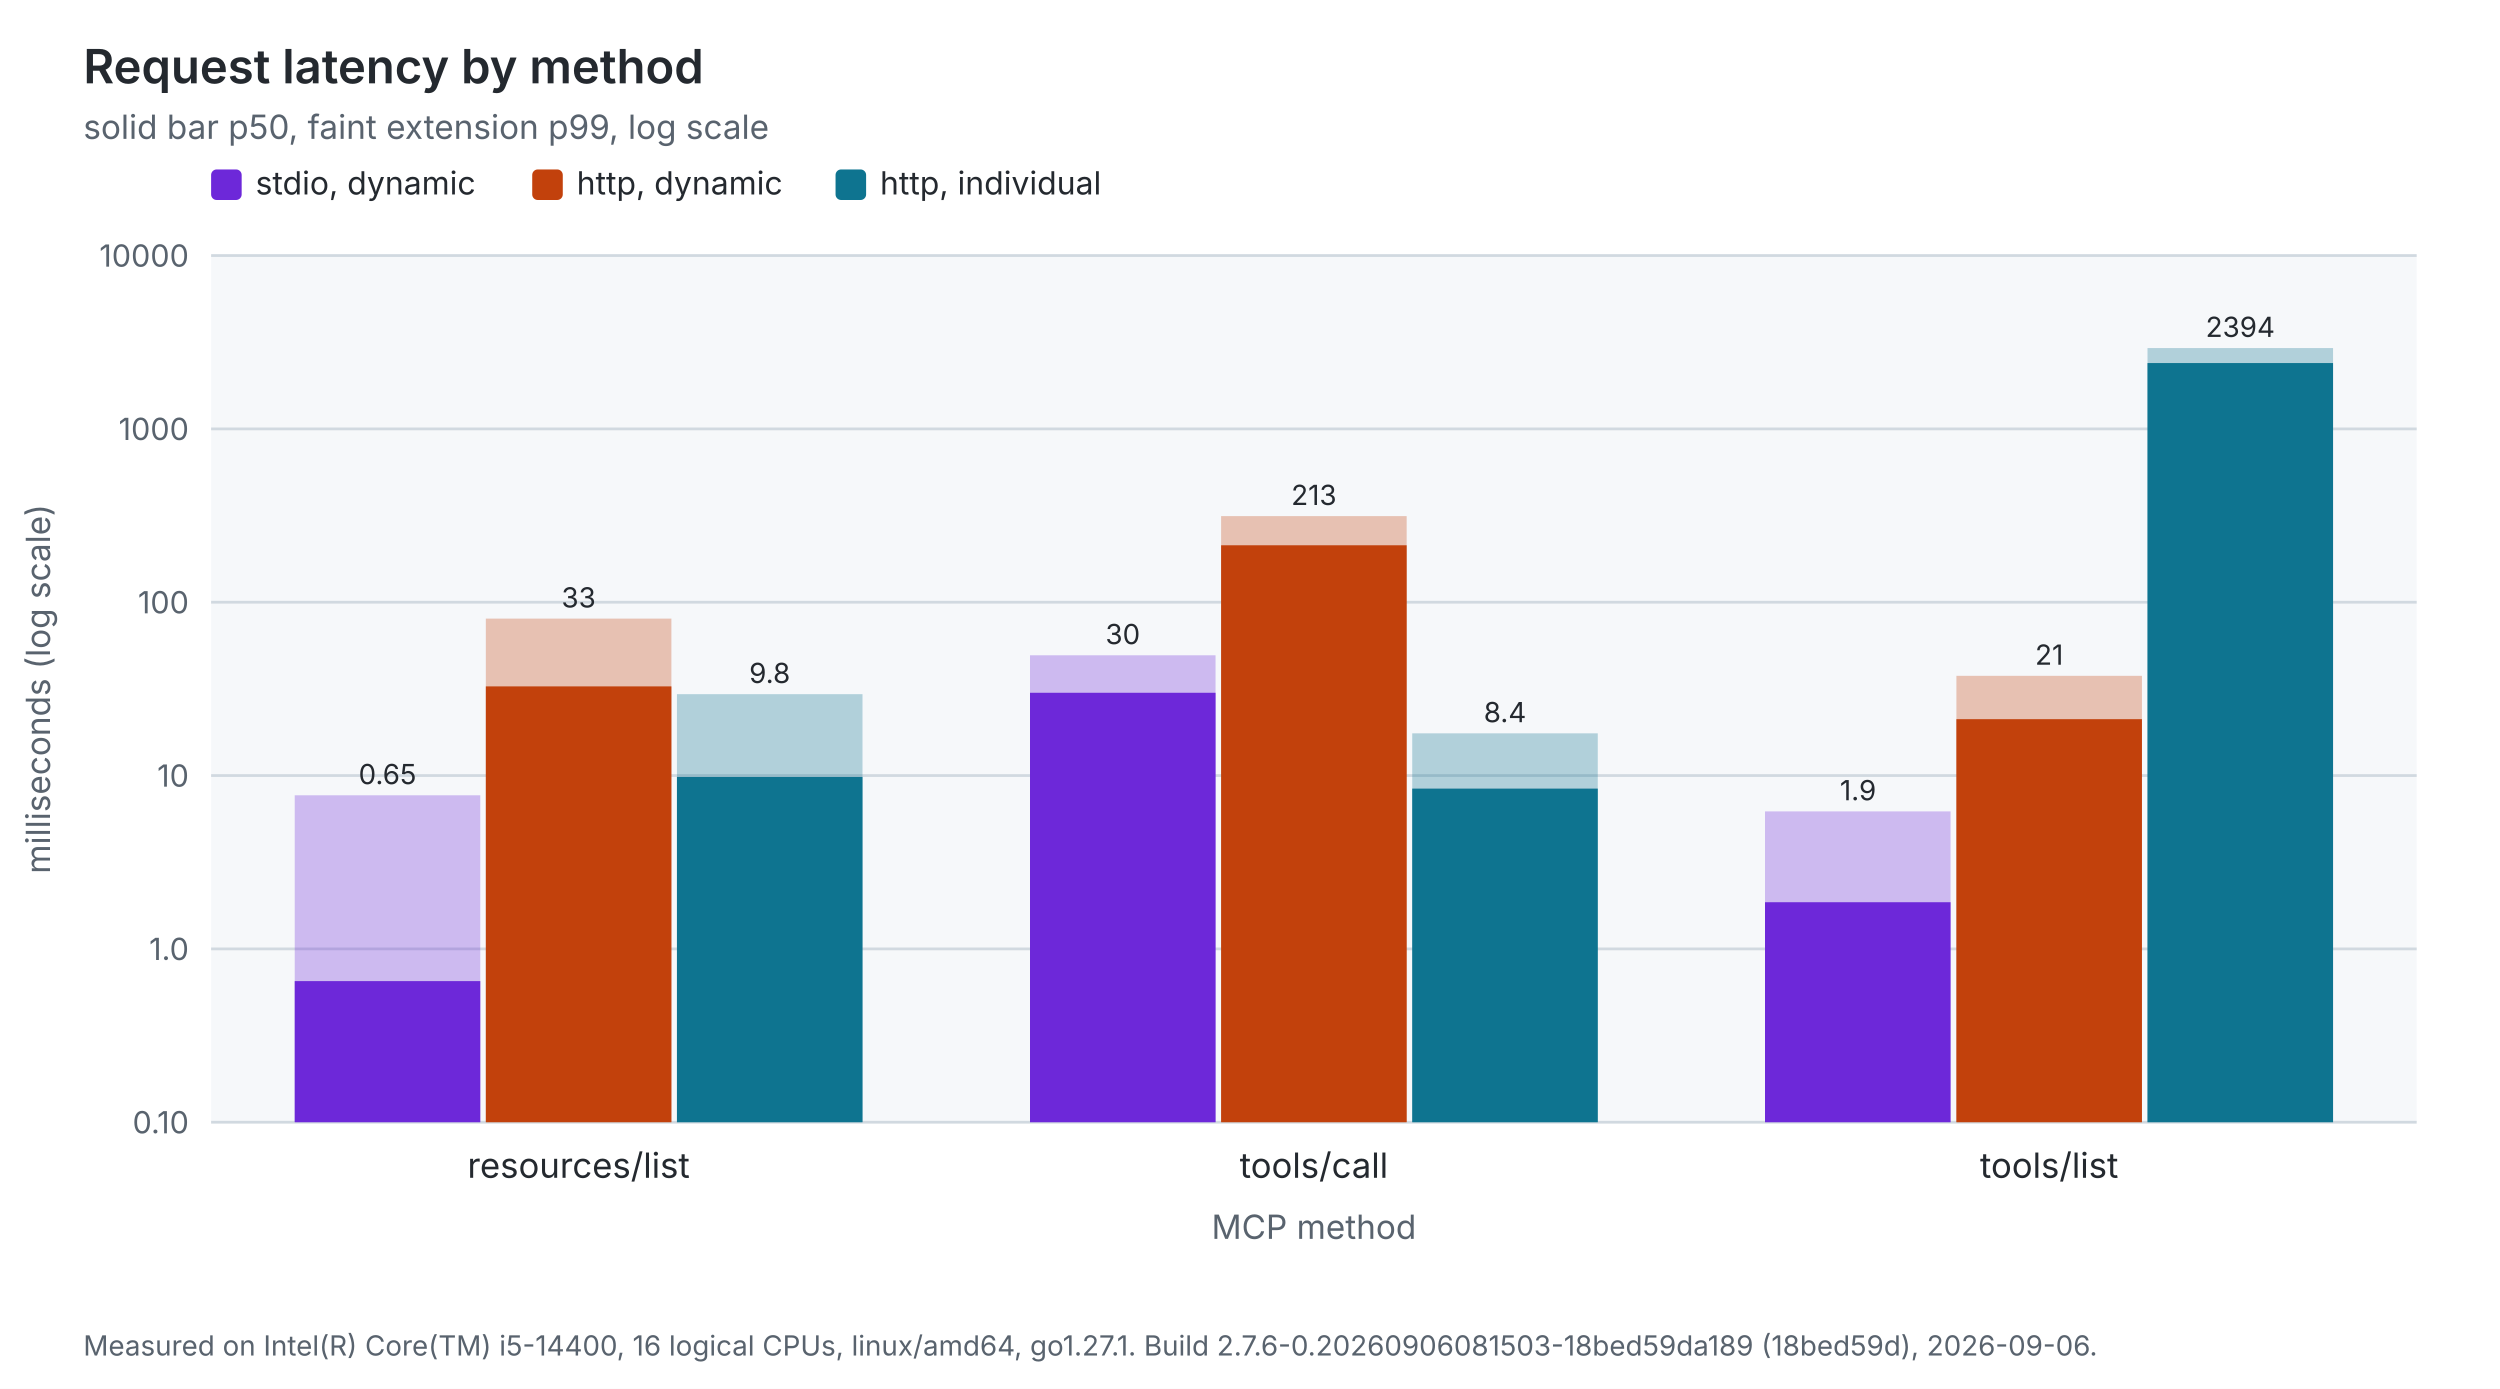
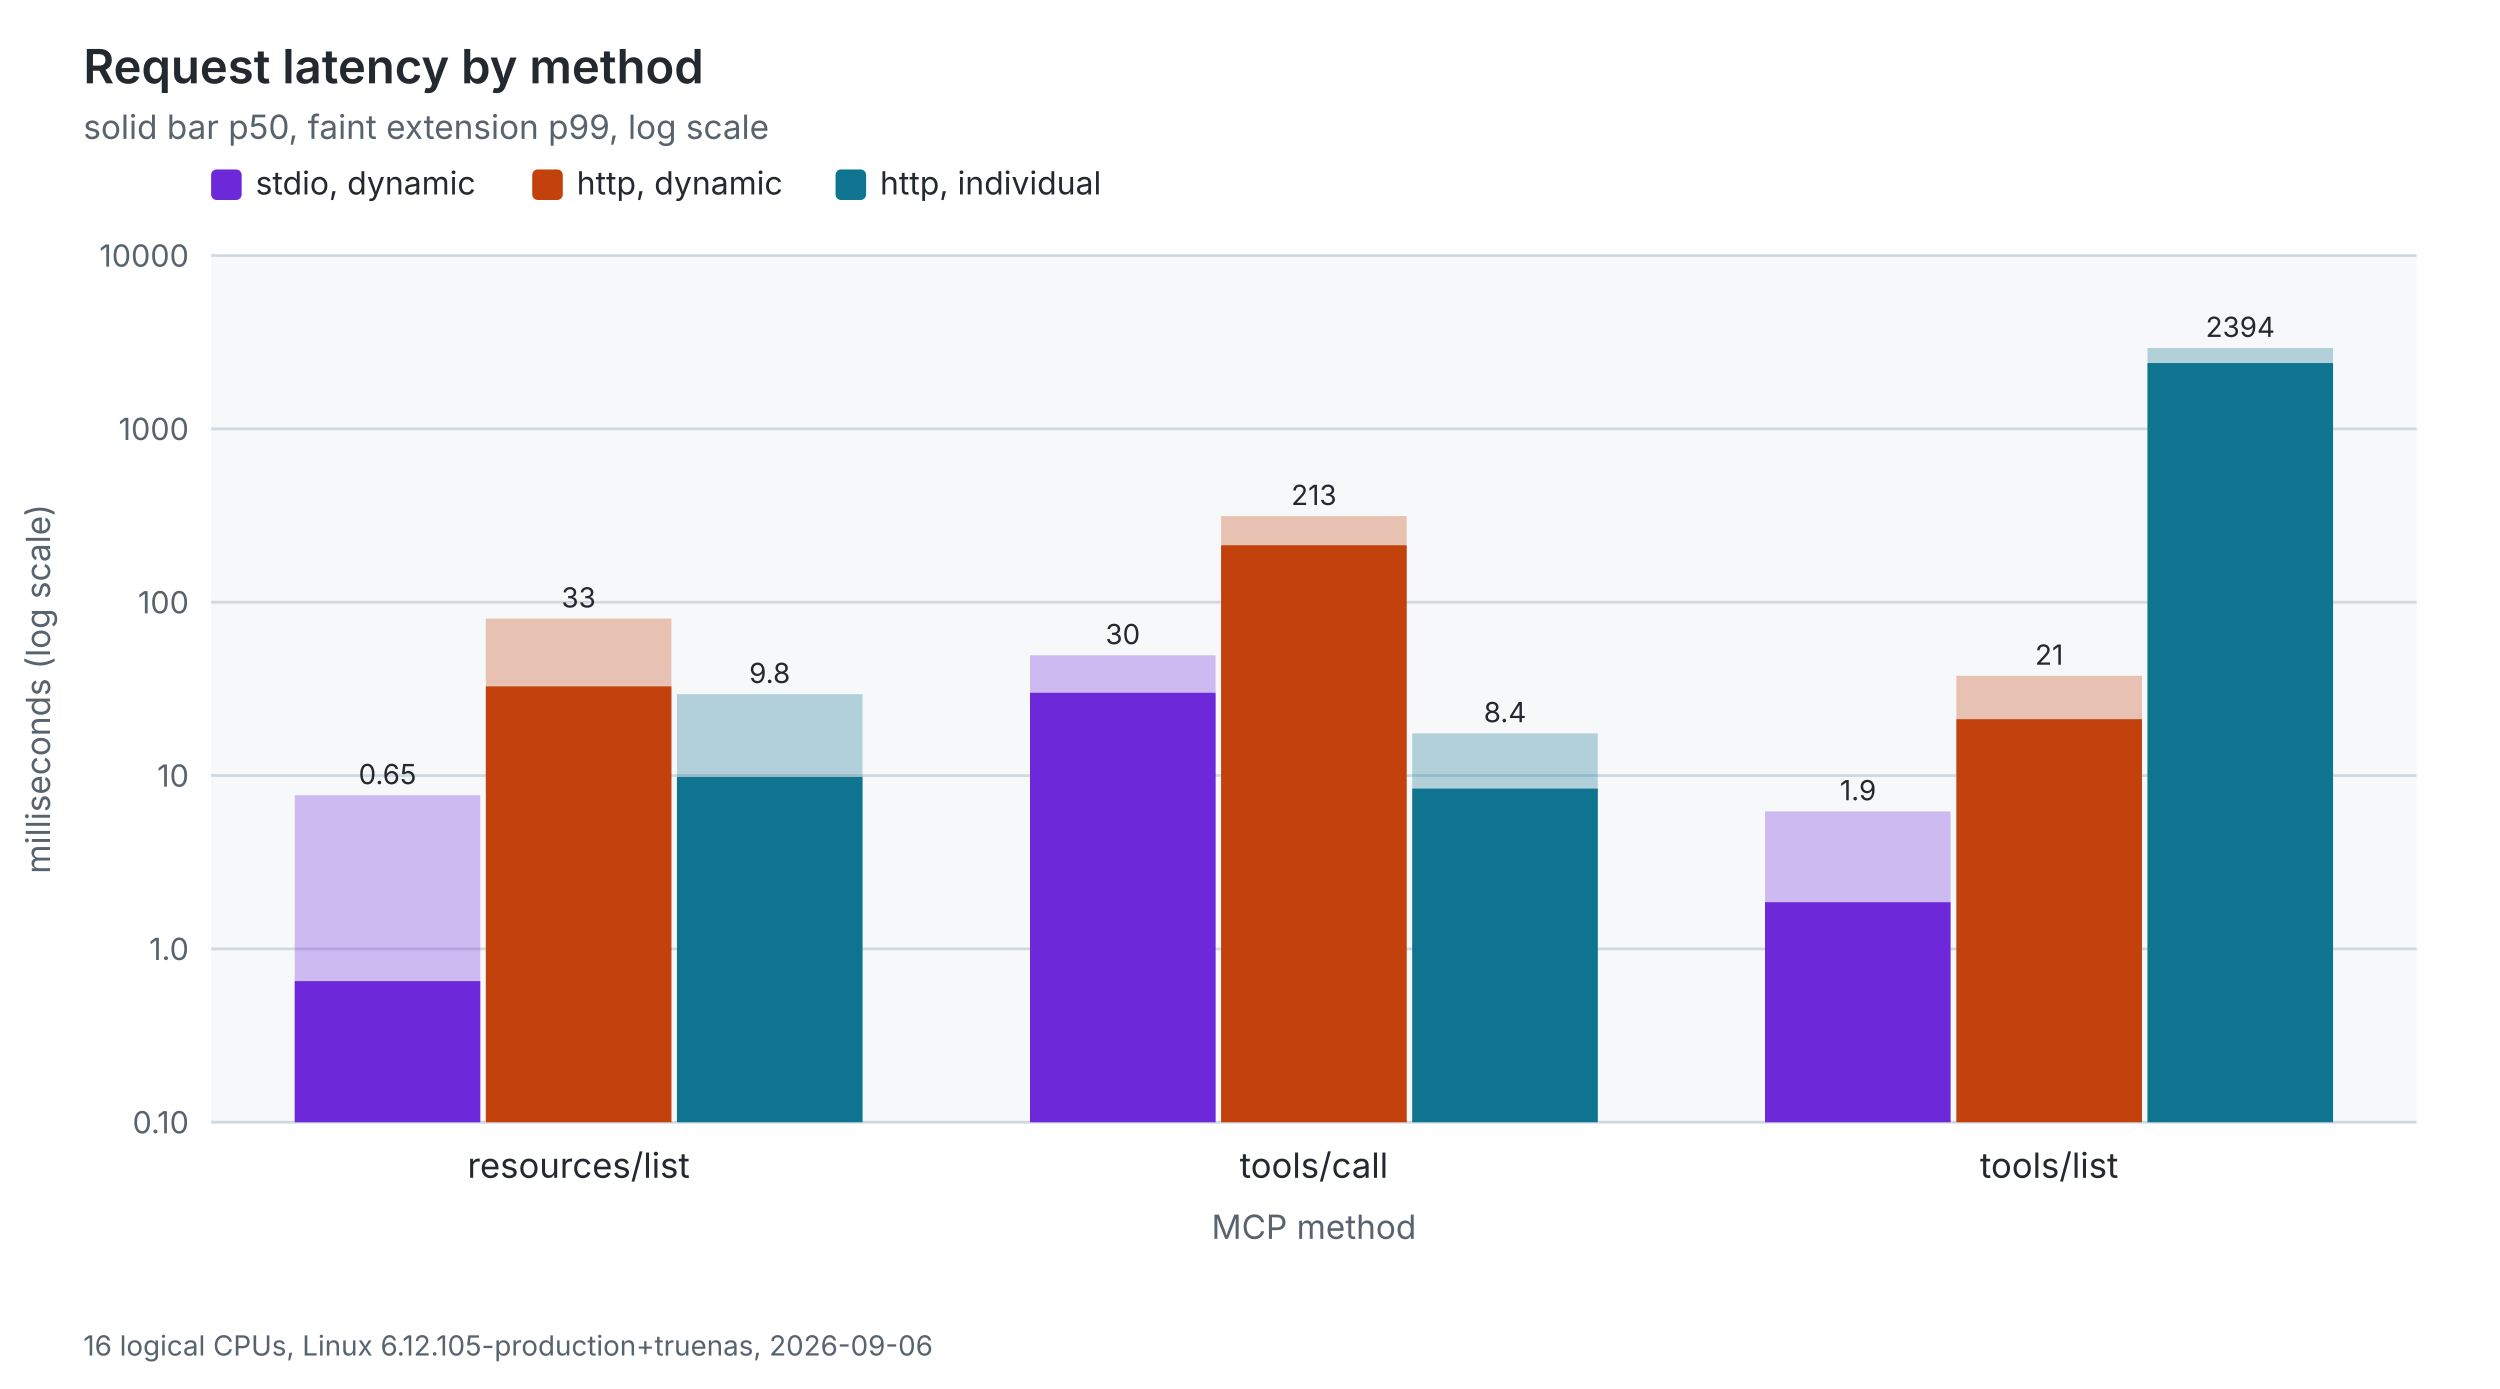
- <svg xmlns="http://www.w3.org/2000/svg" viewBox="0 0 900 500" width="900" height="500" role="img" aria-label="Request latency by method. solid bar p50, faint extension p99, log scale. Measured on Intel(R) Core(TM) i5-14400, 16 logical CPUs, linux/amd64, go1.27.1. Build 2.7.6-0.20260906081503-18bed59da189 (18bed59d), 2026-09-06.">
+ <svg xmlns="http://www.w3.org/2000/svg" viewBox="0 0 900 500" width="900" height="500" role="img" aria-label="Request latency by method. solid bar p50, faint extension p99, log scale. 16 logical CPUs, Linux 6.12.105-production+truenas, 2026-09-06">
  <rect width="900" height="500" fill="#ffffff" />
  <text x="30" y="30" font-family="ui-sans-serif,system-ui,-apple-system,Segoe UI,sans-serif" font-size="17" font-weight="600" fill="#24292f">Request latency by method</text>
  <text x="30" y="50" font-family="ui-sans-serif,system-ui,-apple-system,Segoe UI,sans-serif" font-size="12" fill="#59636e">solid bar p50, faint extension p99, log scale</text>
  <rect x="76" y="92" width="794" height="312" fill="#f6f8fa" />
  <rect x="76.0" y="61.0" width="11" height="11" rx="2" fill="#6d28d9" />
  <text x="92.0" y="70.0" font-family="ui-sans-serif,system-ui,-apple-system,Segoe UI,sans-serif" font-size="11.5" fill="#24292f">stdio, dynamic</text>
  <rect x="191.6" y="61.0" width="11" height="11" rx="2" fill="#c2410c" />
  <text x="207.6" y="70.0" font-family="ui-sans-serif,system-ui,-apple-system,Segoe UI,sans-serif" font-size="11.5" fill="#24292f">http, dynamic</text>
  <rect x="300.8" y="61.0" width="11" height="11" rx="2" fill="#0e7490" />
  <text x="316.8" y="70.0" font-family="ui-sans-serif,system-ui,-apple-system,Segoe UI,sans-serif" font-size="11.5" fill="#24292f">http, individual</text>
  <line x1="76" y1="404.0" x2="870" y2="404.0" stroke="#d1d9e0" stroke-width="1" />
  <text x="68" y="408.0" font-family="ui-sans-serif,system-ui,-apple-system,Segoe UI,sans-serif" font-size="11" text-anchor="end" fill="#59636e">0.10</text>
  <line x1="76" y1="341.6" x2="870" y2="341.6" stroke="#d1d9e0" stroke-width="1" />
  <text x="68" y="345.6" font-family="ui-sans-serif,system-ui,-apple-system,Segoe UI,sans-serif" font-size="11" text-anchor="end" fill="#59636e">1.0</text>
  <line x1="76" y1="279.2" x2="870" y2="279.2" stroke="#d1d9e0" stroke-width="1" />
  <text x="68" y="283.2" font-family="ui-sans-serif,system-ui,-apple-system,Segoe UI,sans-serif" font-size="11" text-anchor="end" fill="#59636e">10</text>
  <line x1="76" y1="216.8" x2="870" y2="216.8" stroke="#d1d9e0" stroke-width="1" />
  <text x="68" y="220.8" font-family="ui-sans-serif,system-ui,-apple-system,Segoe UI,sans-serif" font-size="11" text-anchor="end" fill="#59636e">100</text>
  <line x1="76" y1="154.4" x2="870" y2="154.4" stroke="#d1d9e0" stroke-width="1" />
  <text x="68" y="158.4" font-family="ui-sans-serif,system-ui,-apple-system,Segoe UI,sans-serif" font-size="11" text-anchor="end" fill="#59636e">1000</text>
  <line x1="76" y1="92.0" x2="870" y2="92.0" stroke="#d1d9e0" stroke-width="1" />
  <text x="68" y="96.0" font-family="ui-sans-serif,system-ui,-apple-system,Segoe UI,sans-serif" font-size="11" text-anchor="end" fill="#59636e">10000</text>
  <text x="18" y="248.0" font-family="ui-sans-serif,system-ui,-apple-system,Segoe UI,sans-serif" font-size="12" fill="#59636e" text-anchor="middle" transform="rotate(-90 18 248.0)">milliseconds (log scale)</text>
  <text x="473.0" y="446" font-family="ui-sans-serif,system-ui,-apple-system,Segoe UI,sans-serif" font-size="12" text-anchor="middle" fill="#59636e">MCP method</text>
-   <text x="30" y="488" font-family="ui-sans-serif,system-ui,-apple-system,Segoe UI,sans-serif" font-size="10" fill="#59636e">Measured on Intel(R) Core(TM) i5-14400, 16 logical CPUs, linux/amd64, go1.27.1. Build 2.7.6-0.20260906081503-18bed59da189 (18bed59d), 2026-09-06.</text>
+   <text x="30" y="488" font-family="ui-sans-serif,system-ui,-apple-system,Segoe UI,sans-serif" font-size="10" fill="#59636e">16 logical CPUs, Linux 6.12.105-production+truenas, 2026-09-06</text>
  <rect x="106.1" y="286.3" width="66.8" height="117.7" fill="#6d28d9" fill-opacity="0.3" />
  <rect x="106.1" y="353.2" width="66.8" height="50.8" fill="#6d28d9" />
  <text x="139.5" y="282.3" font-family="ui-sans-serif,system-ui,-apple-system,Segoe UI,sans-serif" font-size="10" text-anchor="middle" fill="#24292f">0.65</text>
  <rect x="174.9" y="222.7" width="66.8" height="181.3" fill="#c2410c" fill-opacity="0.3" />
  <rect x="174.9" y="247.1" width="66.8" height="156.9" fill="#c2410c" />
  <text x="208.3" y="218.7" font-family="ui-sans-serif,system-ui,-apple-system,Segoe UI,sans-serif" font-size="10" text-anchor="middle" fill="#24292f">33</text>
  <rect x="243.7" y="249.9" width="66.8" height="154.1" fill="#0e7490" fill-opacity="0.3" />
  <rect x="243.7" y="279.7" width="66.8" height="124.3" fill="#0e7490" />
  <text x="277.1" y="245.9" font-family="ui-sans-serif,system-ui,-apple-system,Segoe UI,sans-serif" font-size="10" text-anchor="middle" fill="#24292f">9.8</text>
  <text x="208.3" y="424" font-family="ui-sans-serif,system-ui,-apple-system,Segoe UI,sans-serif" font-size="12.5" text-anchor="middle" fill="#24292f">resources/list</text>
  <rect x="370.8" y="235.9" width="66.8" height="168.1" fill="#6d28d9" fill-opacity="0.3" />
  <rect x="370.8" y="249.4" width="66.8" height="154.6" fill="#6d28d9" />
  <text x="404.2" y="231.9" font-family="ui-sans-serif,system-ui,-apple-system,Segoe UI,sans-serif" font-size="10" text-anchor="middle" fill="#24292f">30</text>
  <rect x="439.6" y="185.8" width="66.8" height="218.2" fill="#c2410c" fill-opacity="0.3" />
  <rect x="439.6" y="196.3" width="66.8" height="207.7" fill="#c2410c" />
  <text x="473.0" y="181.8" font-family="ui-sans-serif,system-ui,-apple-system,Segoe UI,sans-serif" font-size="10" text-anchor="middle" fill="#24292f">213</text>
  <rect x="508.4" y="264.0" width="66.8" height="140.0" fill="#0e7490" fill-opacity="0.3" />
  <rect x="508.4" y="283.9" width="66.8" height="120.1" fill="#0e7490" />
  <text x="541.8" y="260.0" font-family="ui-sans-serif,system-ui,-apple-system,Segoe UI,sans-serif" font-size="10" text-anchor="middle" fill="#24292f">8.4</text>
  <text x="473.0" y="424" font-family="ui-sans-serif,system-ui,-apple-system,Segoe UI,sans-serif" font-size="12.5" text-anchor="middle" fill="#24292f">tools/call</text>
  <rect x="635.4" y="292.1" width="66.8" height="111.9" fill="#6d28d9" fill-opacity="0.3" />
  <rect x="635.4" y="324.8" width="66.8" height="79.2" fill="#6d28d9" />
  <text x="668.9" y="288.1" font-family="ui-sans-serif,system-ui,-apple-system,Segoe UI,sans-serif" font-size="10" text-anchor="middle" fill="#24292f">1.9</text>
  <rect x="704.3" y="243.3" width="66.8" height="160.7" fill="#c2410c" fill-opacity="0.3" />
  <rect x="704.3" y="258.9" width="66.8" height="145.1" fill="#c2410c" />
  <text x="737.7" y="239.3" font-family="ui-sans-serif,system-ui,-apple-system,Segoe UI,sans-serif" font-size="10" text-anchor="middle" fill="#24292f">21</text>
  <rect x="773.1" y="125.3" width="66.8" height="278.7" fill="#0e7490" fill-opacity="0.3" />
  <rect x="773.1" y="130.7" width="66.8" height="273.3" fill="#0e7490" />
  <text x="806.5" y="121.3" font-family="ui-sans-serif,system-ui,-apple-system,Segoe UI,sans-serif" font-size="10" text-anchor="middle" fill="#24292f">2394</text>
  <text x="737.7" y="424" font-family="ui-sans-serif,system-ui,-apple-system,Segoe UI,sans-serif" font-size="12.5" text-anchor="middle" fill="#24292f">tools/list</text>
</svg>
